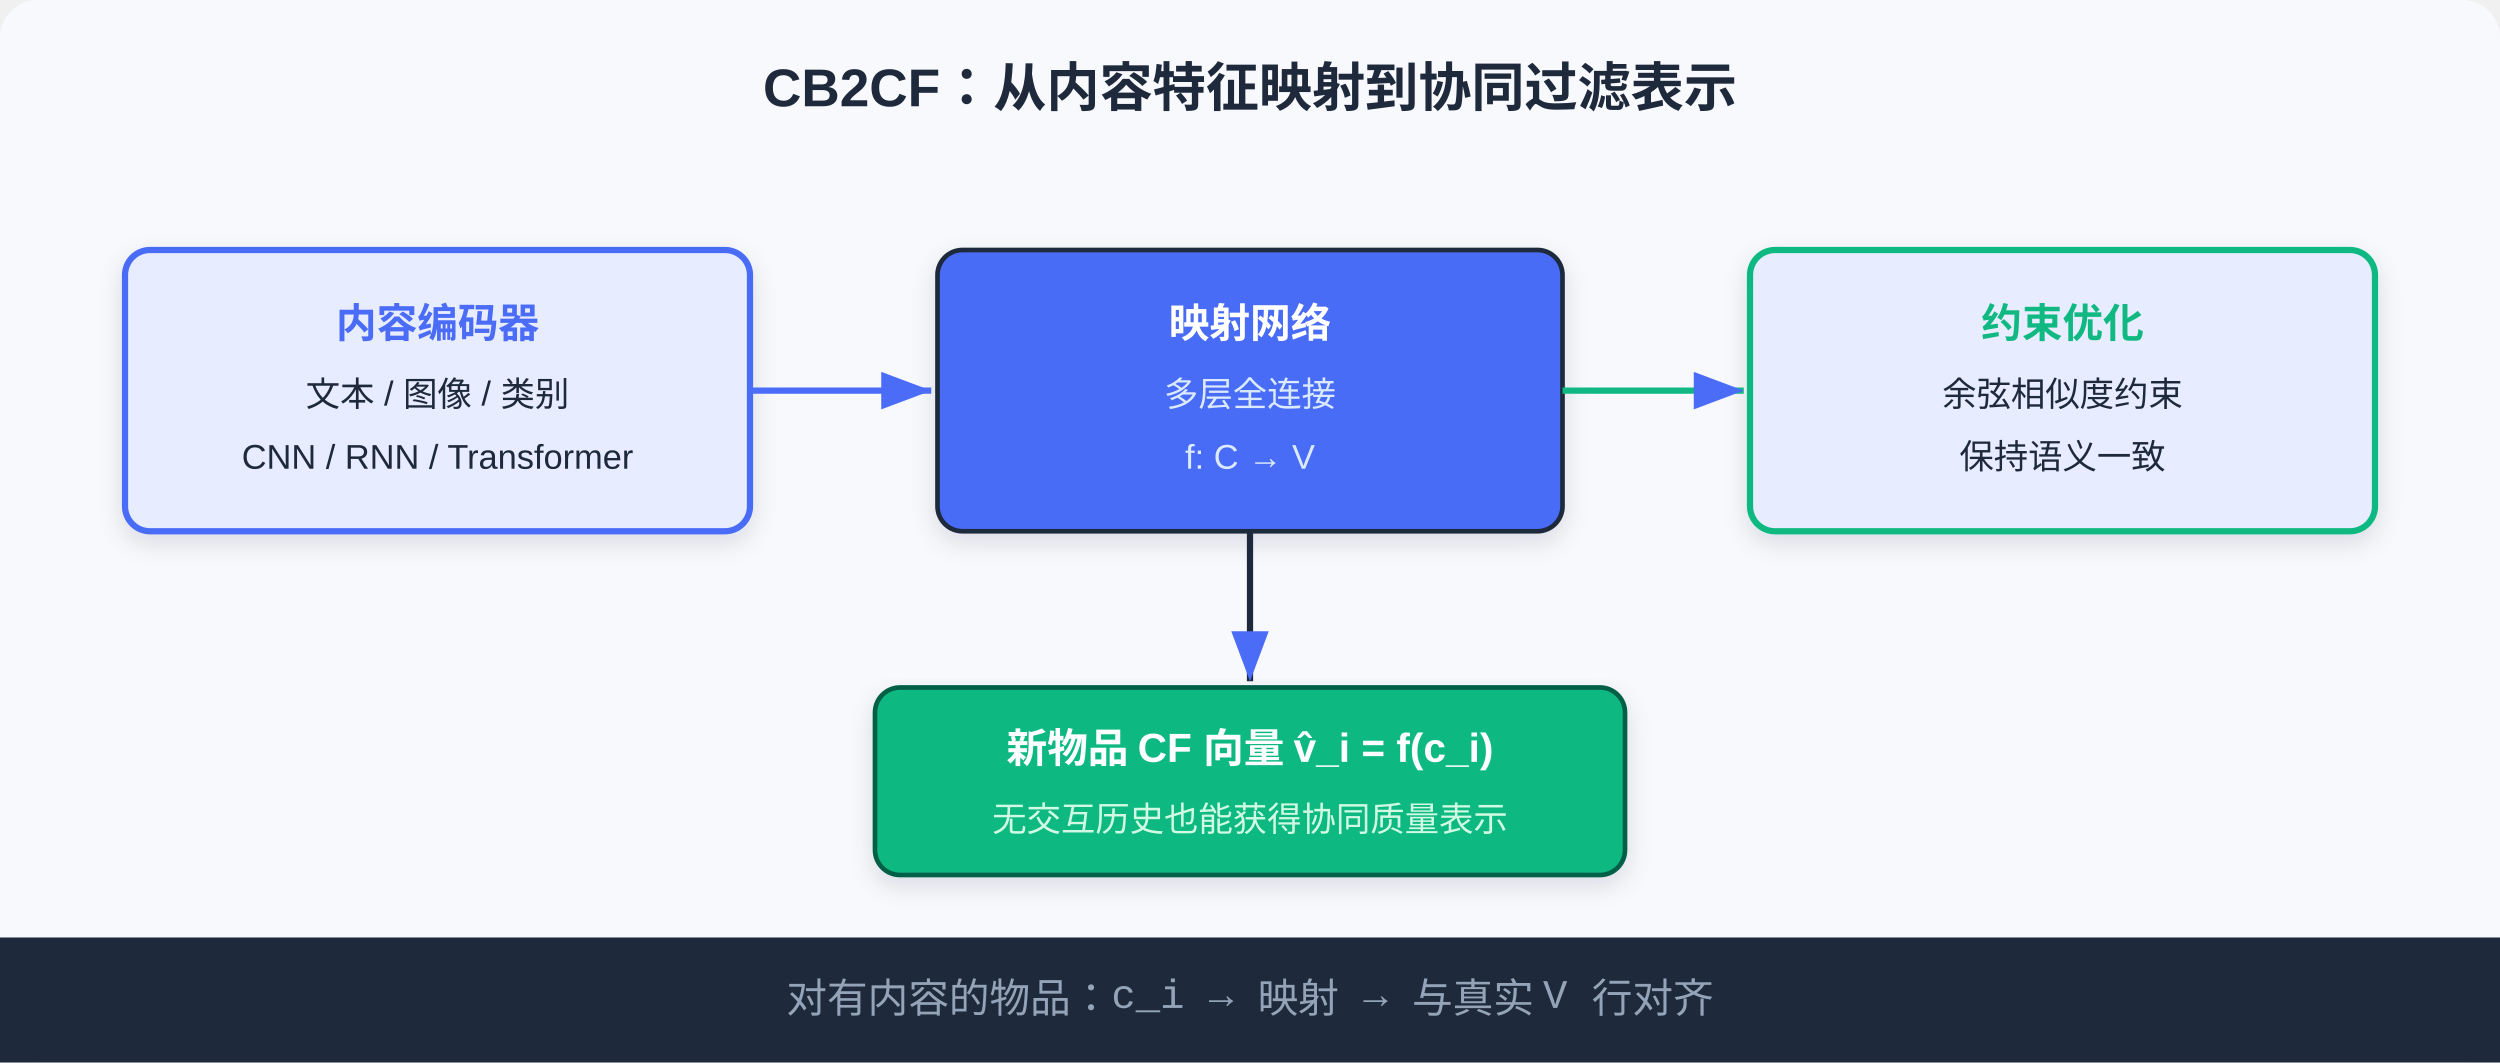
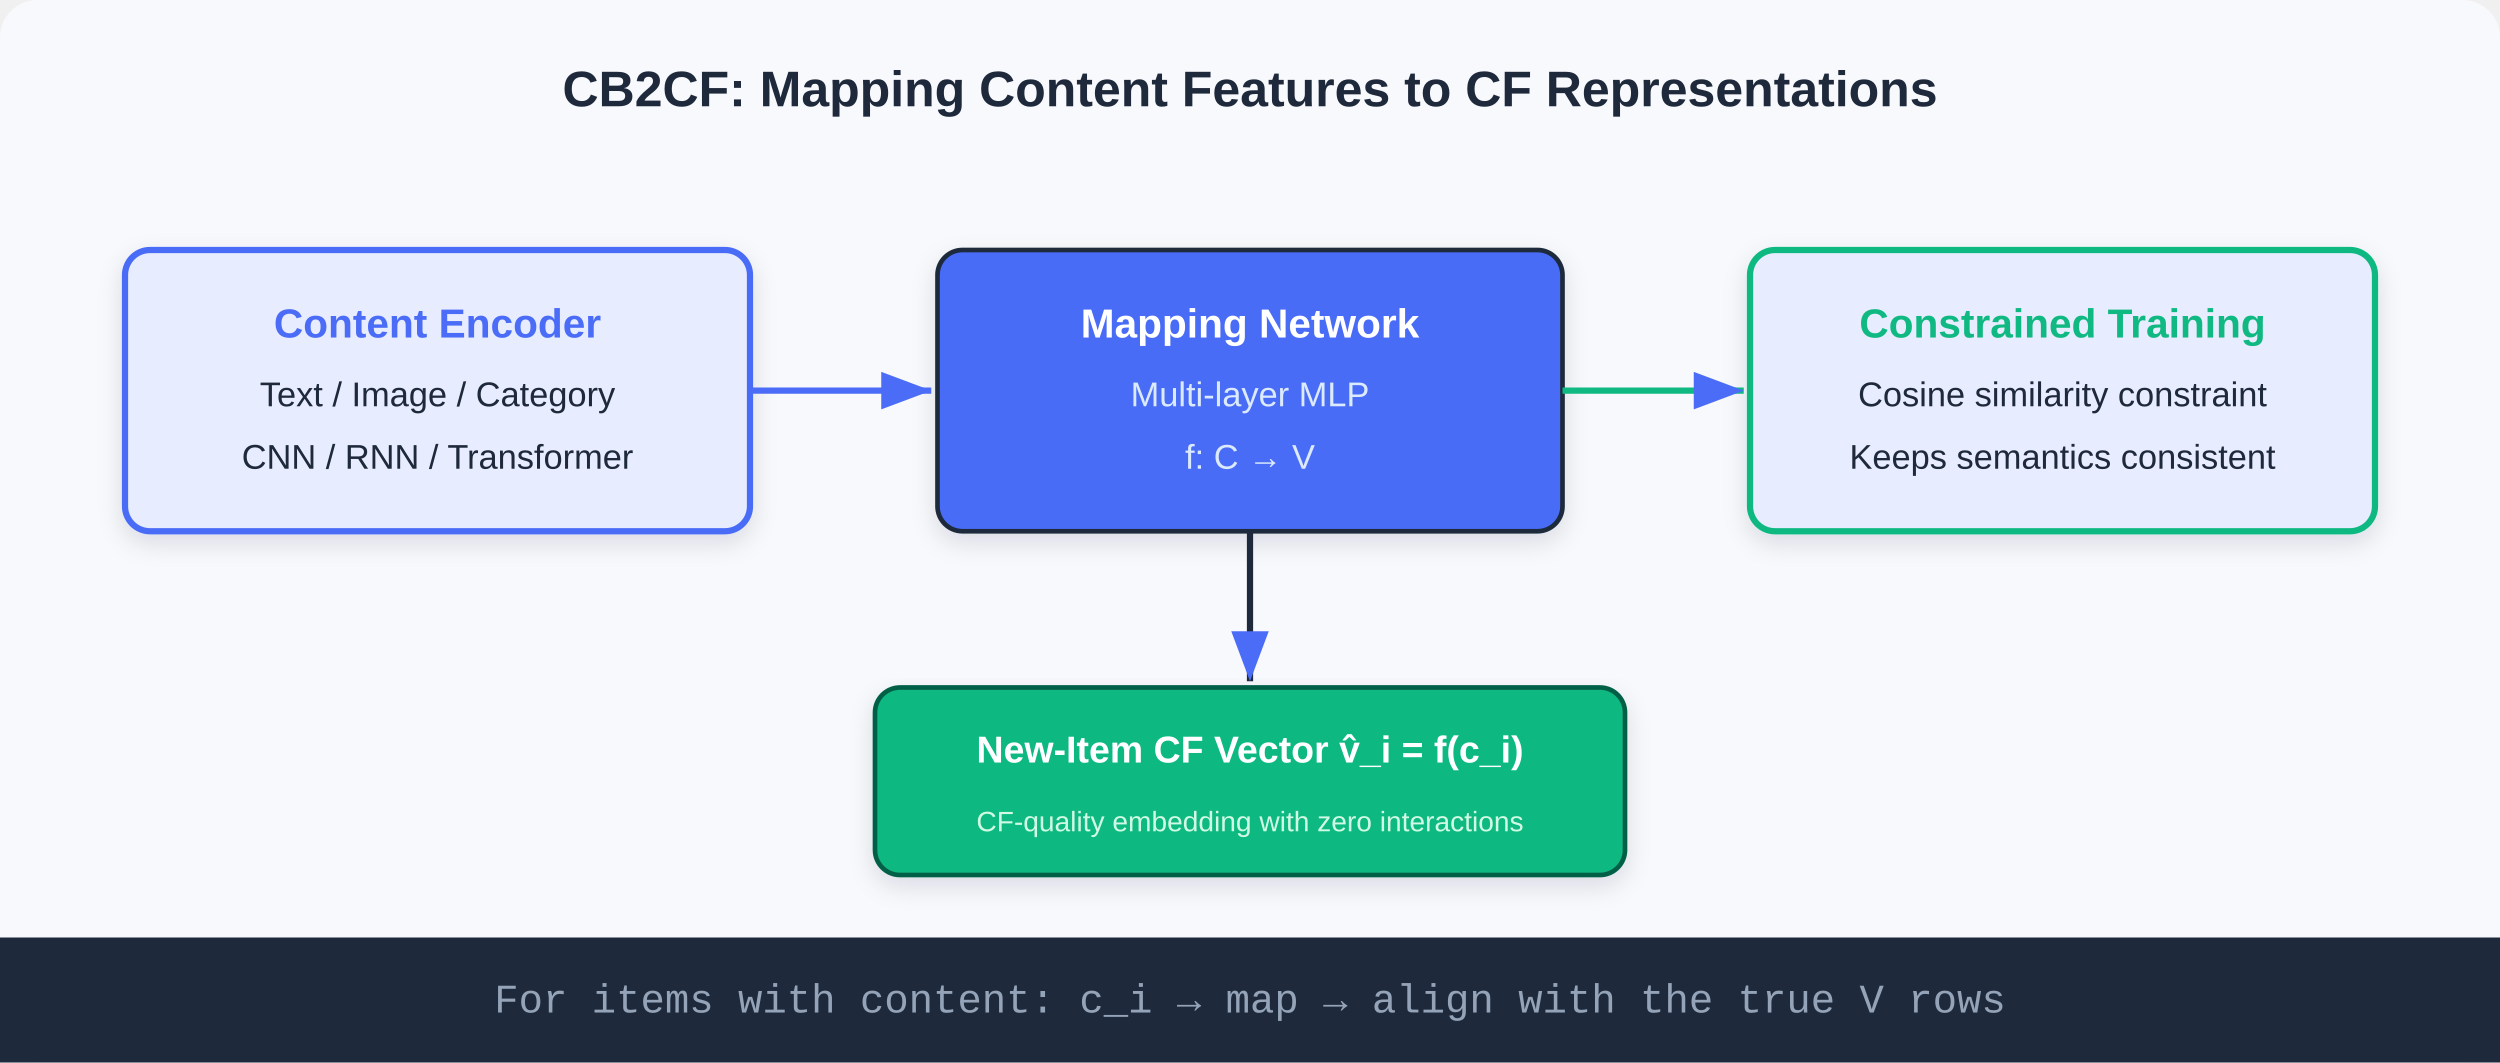
<svg xmlns="http://www.w3.org/2000/svg" width="800" height="340" viewBox="0 0 800 340">
  <defs>
    <marker id="arrC" markerWidth="10" markerHeight="10" refX="8" refY="3" orient="auto" markerUnits="strokeWidth">
      <path d="M0,0 L8,3 L0,6 Z" fill="#4A6CF7" />
    </marker>
    <filter id="shC" x="-10%" y="-10%" width="120%" height="130%">
      <feDropShadow dx="0" dy="3" stdDeviation="4" flood-color="#1e293b" flood-opacity="0.12" />
    </filter>
  </defs>
  <rect x="0" y="0" width="800" height="340" fill="#f8f9fc" rx="12" />
-   <text x="400" y="34" text-anchor="middle" font-family="Arial" font-size="17" font-weight="bold" fill="#1e293b">CB2CF：从内容特征映射到协同过滤表示</text>
+   <text x="400" y="34" text-anchor="middle" font-family="Arial" font-size="16" font-weight="bold" fill="#1e293b">CB2CF: Mapping Content Features to CF Representations</text>
  <rect x="40" y="80" width="200" height="90" rx="8" fill="#e8ecff" stroke="#4A6CF7" stroke-width="2" filter="url(#shC)" />
-   <text x="140" y="108" text-anchor="middle" font-family="Arial" font-size="13" font-weight="bold" fill="#4A6CF7">内容编码器</text>
-   <text x="140" y="130" text-anchor="middle" font-family="Arial" font-size="11" fill="#1e293b">文本 / 图像 / 类别</text>
+   <text x="140" y="108" text-anchor="middle" font-family="Arial" font-size="13" font-weight="bold" fill="#4A6CF7">Content Encoder</text>
+   <text x="140" y="130" text-anchor="middle" font-family="Arial" font-size="11" fill="#1e293b">Text / Image / Category</text>
  <text x="140" y="150" text-anchor="middle" font-family="Arial" font-size="11" fill="#1e293b">CNN / RNN / Transformer</text>
  <rect x="300" y="80" width="200" height="90" rx="8" fill="#4A6CF7" stroke="#1e293b" stroke-width="1.5" filter="url(#shC)" />
-   <text x="400" y="108" text-anchor="middle" font-family="Arial" font-size="13" font-weight="bold" fill="#ffffff">映射网络</text>
-   <text x="400" y="130" text-anchor="middle" font-family="Arial" font-size="11" fill="#dbeafe">多层全连接</text>
+   <text x="400" y="108" text-anchor="middle" font-family="Arial" font-size="13" font-weight="bold" fill="#ffffff">Mapping Network</text>
+   <text x="400" y="130" text-anchor="middle" font-family="Arial" font-size="11" fill="#dbeafe">Multi-layer MLP</text>
  <text x="400" y="150" text-anchor="middle" font-family="Arial" font-size="11" fill="#dbeafe">f: C → V</text>
  <rect x="560" y="80" width="200" height="90" rx="8" fill="#e8ecff" stroke="#10b981" stroke-width="2" filter="url(#shC)" />
-   <text x="660" y="108" text-anchor="middle" font-family="Arial" font-size="13" font-weight="bold" fill="#10b981">约束优化</text>
-   <text x="660" y="130" text-anchor="middle" font-family="Arial" font-size="11" fill="#1e293b">余弦相似度约束</text>
-   <text x="660" y="150" text-anchor="middle" font-family="Arial" font-size="11" fill="#1e293b">保持语义一致</text>
+   <text x="660" y="108" text-anchor="middle" font-family="Arial" font-size="13" font-weight="bold" fill="#10b981">Constrained Training</text>
+   <text x="660" y="130" text-anchor="middle" font-family="Arial" font-size="11" fill="#1e293b">Cosine similarity constraint</text>
+   <text x="660" y="150" text-anchor="middle" font-family="Arial" font-size="11" fill="#1e293b">Keeps semantics consistent</text>
  <line x1="240" y1="125" x2="298" y2="125" stroke="#4A6CF7" stroke-width="2" marker-end="url(#arrC)" />
  <line x1="500" y1="125" x2="558" y2="125" stroke="#10b981" stroke-width="2" marker-end="url(#arrC)" />
  <rect x="280" y="220" width="240" height="60" rx="8" fill="#10b981" stroke="#065f46" stroke-width="1.5" filter="url(#shC)" />
-   <text x="400" y="244" text-anchor="middle" font-family="Arial" font-size="13" font-weight="bold" fill="#ffffff">新物品 CF 向量 v̂_i = f(c_i)</text>
-   <text x="400" y="266" text-anchor="middle" font-family="Arial" font-size="11" fill="#d1fae5">无交互历史也能获得协同质量表示</text>
+   <text x="400" y="244" text-anchor="middle" font-family="Arial" font-size="12" font-weight="bold" fill="#ffffff">New-Item CF Vector v̂_i = f(c_i)</text>
+   <text x="400" y="266" text-anchor="middle" font-family="Arial" font-size="9" fill="#d1fae5">CF-quality embedding with zero interactions</text>
  <line x1="400" y1="170" x2="400" y2="218" stroke="#1e293b" stroke-width="2" marker-end="url(#arrC)" />
  <rect x="0" y="300" width="800" height="40" fill="#1e293b" rx="0 0 12 12" />
-   <text x="400" y="324" text-anchor="middle" font-family="Courier New" font-size="13" fill="#94a3b8">对有内容的物品：c_i → 映射 → 与真实 V 行对齐</text>
+   <text x="400" y="324" text-anchor="middle" font-family="Courier New" font-size="13" fill="#94a3b8">For items with content: c_i → map → align with the true V rows</text>
</svg>
